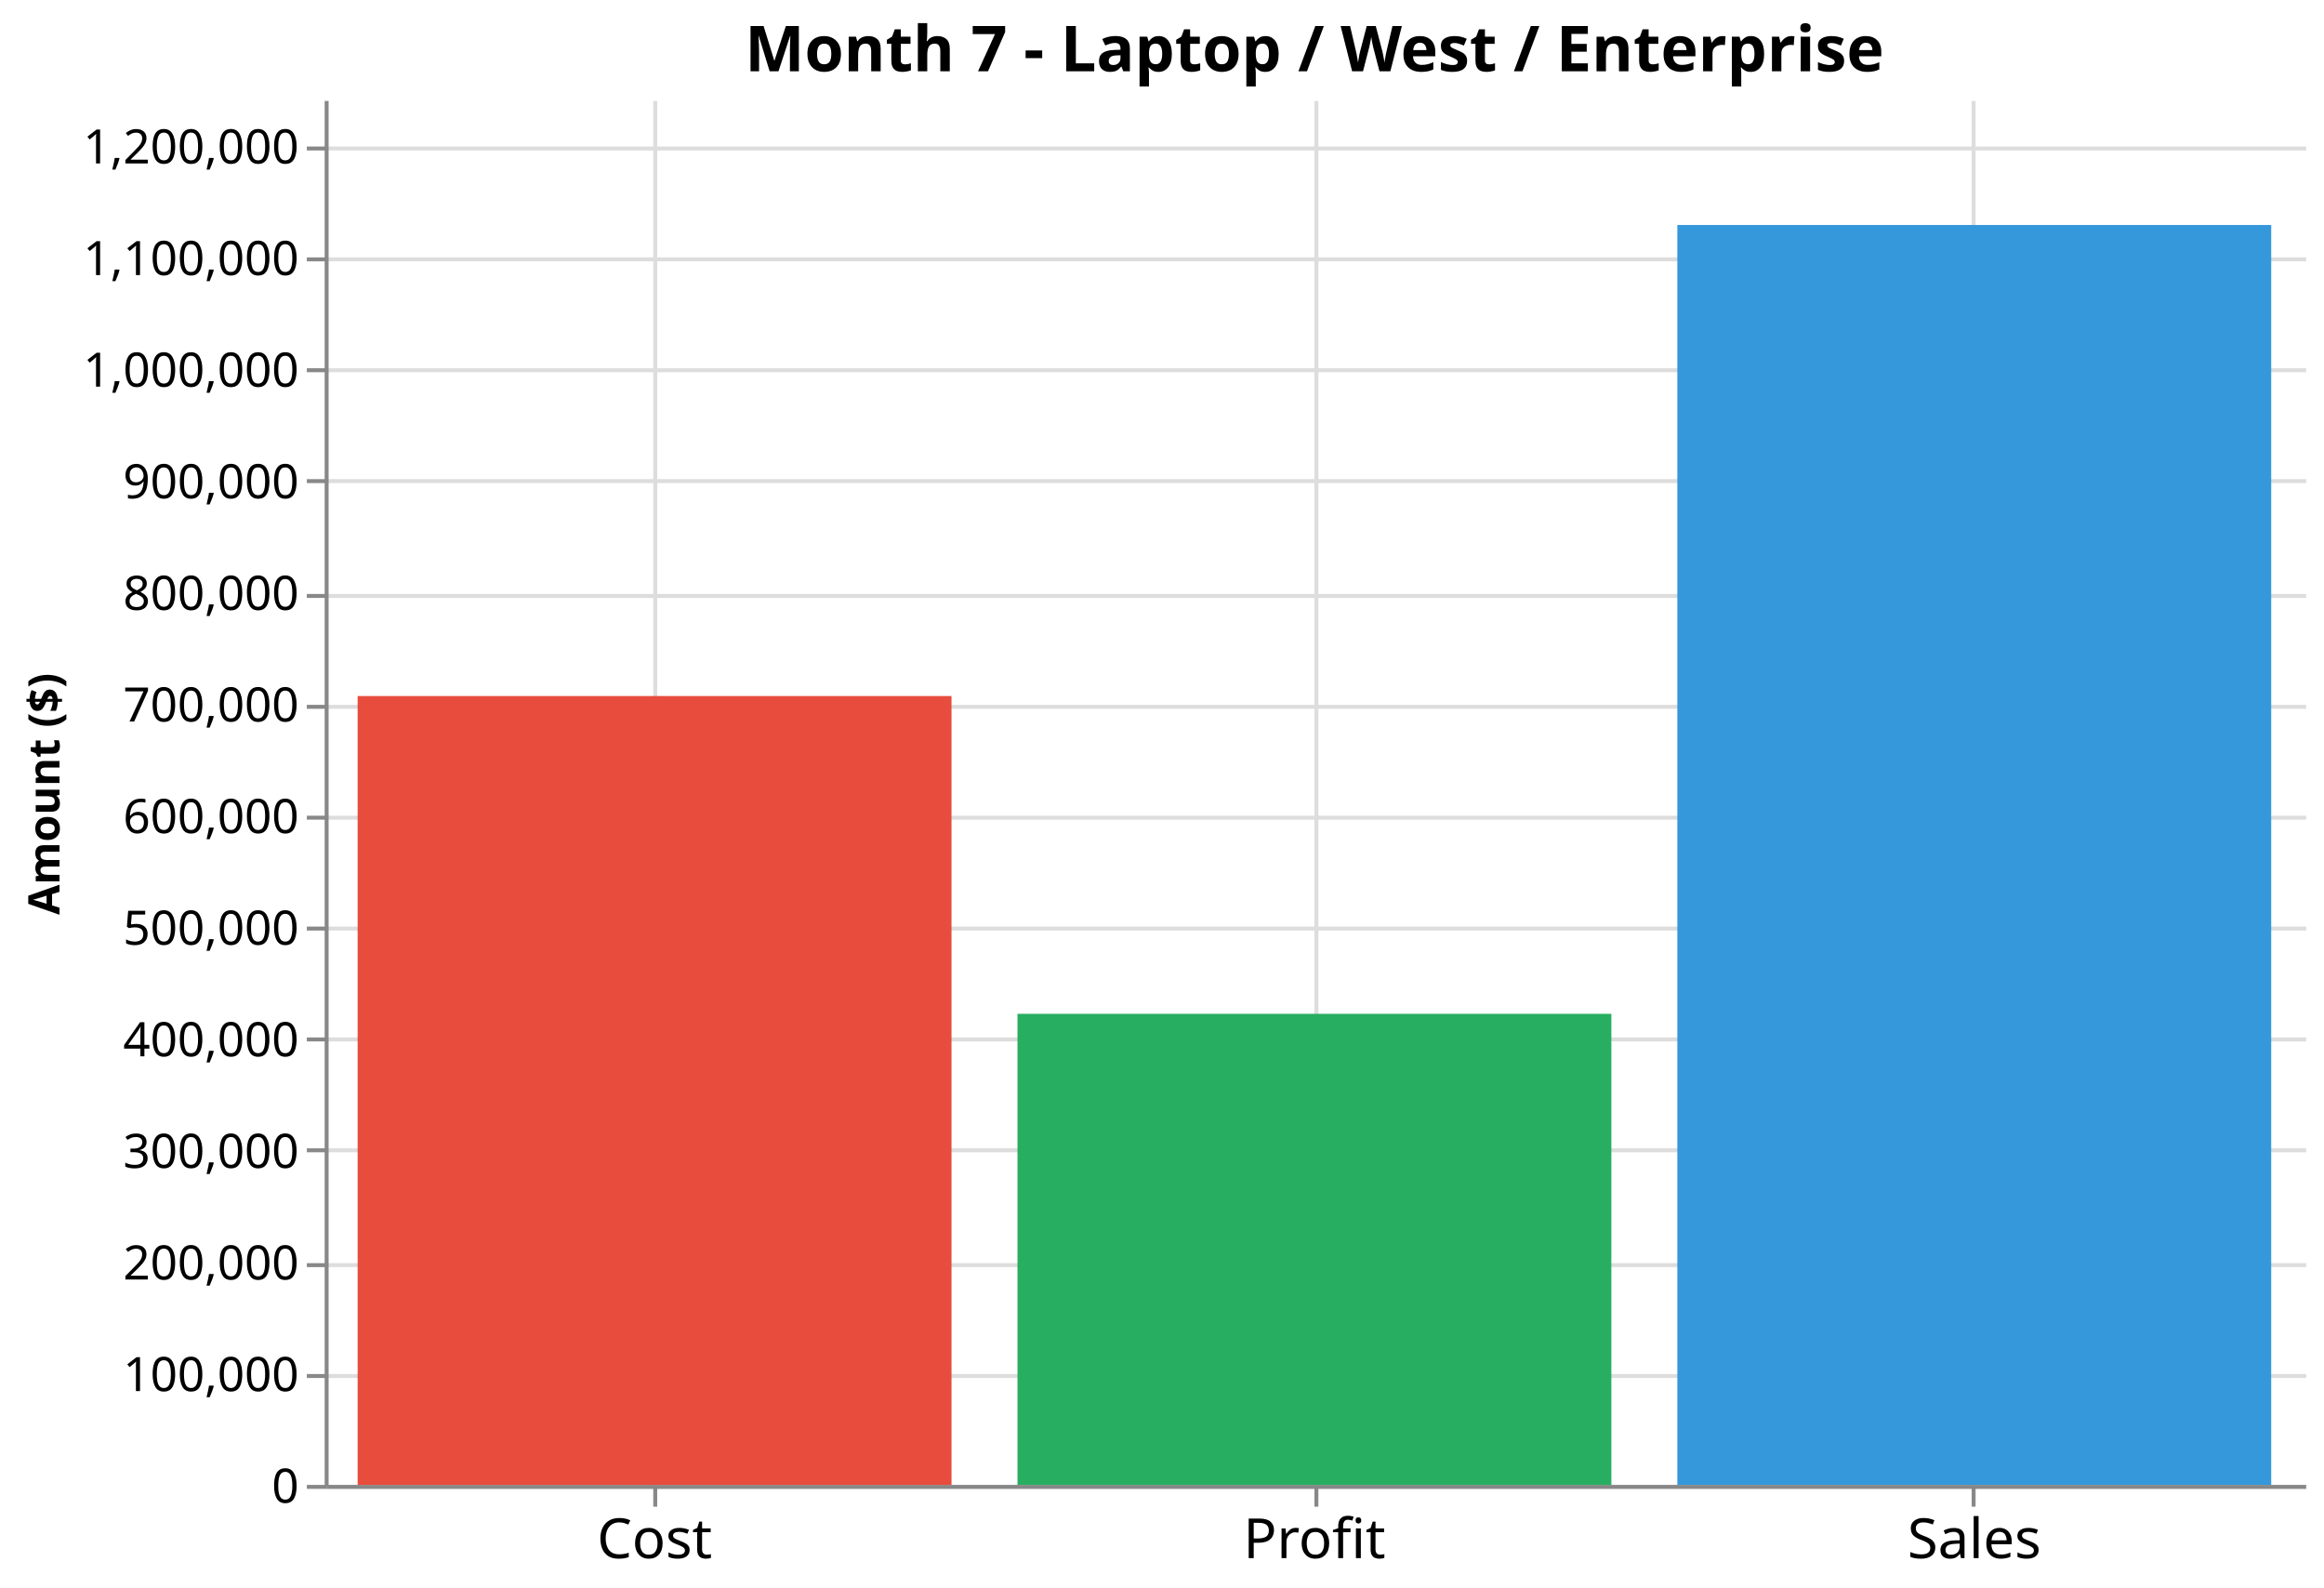
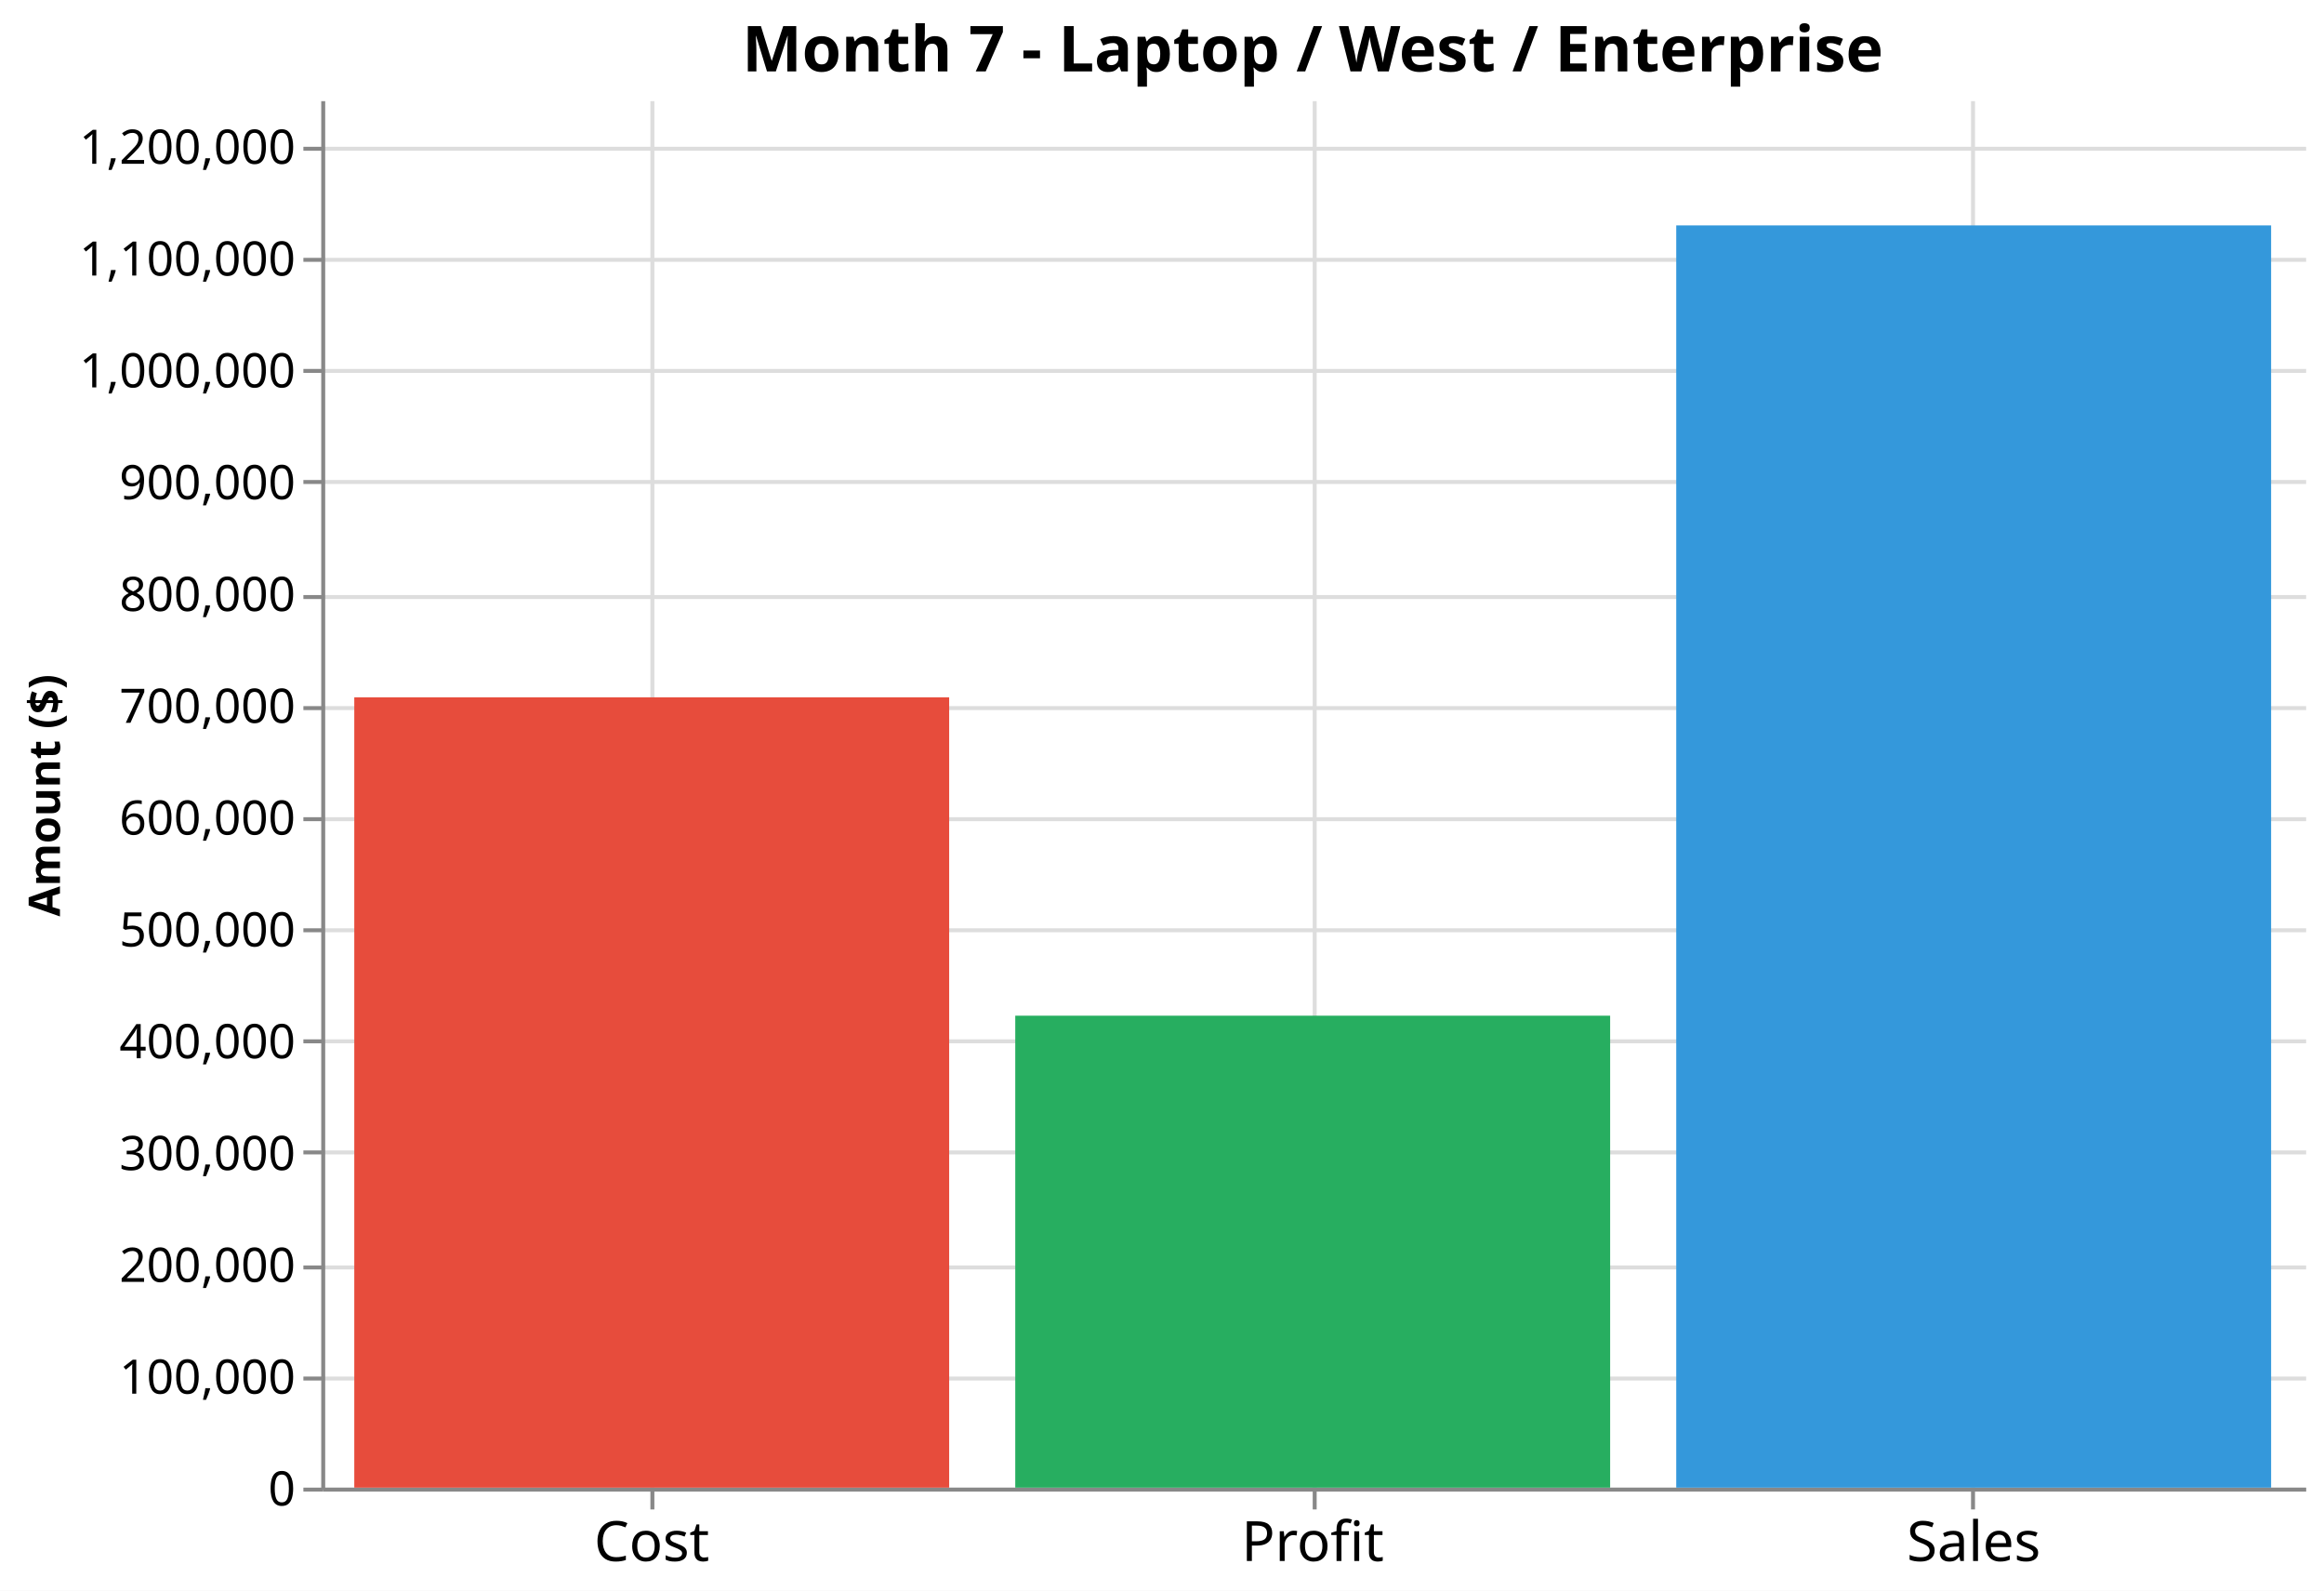
- <svg xmlns="http://www.w3.org/2000/svg" version="1.1" class="marks" width="587" height="401" viewBox="0 0 587 401">
-   <rect width="587" height="401" fill="white" />
-   <g fill="none" stroke-miterlimit="10" transform="translate(82,25)">
+ <svg xmlns="http://www.w3.org/2000/svg" version="1.1" class="marks" width="586" height="401" viewBox="0 0 586 401">
+   <rect width="586" height="401" fill="white" />
+   <g fill="none" stroke-miterlimit="10" transform="translate(81,25)">
    <g class="mark-group role-frame root" role="graphics-object" aria-roledescription="group mark container">
      <g transform="translate(0,0)">
        <path class="background" aria-hidden="true" d="M0,0h500v350h-500Z" />
        <g>
          <g class="mark-group role-axis" aria-hidden="true">
            <g transform="translate(0.5,350.5)">
              <path class="background" aria-hidden="true" d="M0,0h0v0h0Z" pointer-events="none" />
              <g>
                <g class="mark-rule role-axis-grid" pointer-events="none">
                  <line transform="translate(83,-350)" x2="0" y2="350" stroke="#ddd" stroke-width="1" opacity="1" />
                  <line transform="translate(250,-350)" x2="0" y2="350" stroke="#ddd" stroke-width="1" opacity="1" />
                  <line transform="translate(416,-350)" x2="0" y2="350" stroke="#ddd" stroke-width="1" opacity="1" />
                </g>
              </g>
              <path class="foreground" aria-hidden="true" d="" pointer-events="none" display="none" />
            </g>
          </g>
          <g class="mark-group role-axis" aria-hidden="true">
            <g transform="translate(0.5,0.5)">
              <path class="background" aria-hidden="true" d="M0,0h0v0h0Z" pointer-events="none" />
              <g>
                <g class="mark-rule role-axis-grid" pointer-events="none">
                  <line transform="translate(0,350)" x2="500" y2="0" stroke="#ddd" stroke-width="1" opacity="1" />
                  <line transform="translate(0,322)" x2="500" y2="0" stroke="#ddd" stroke-width="1" opacity="1" />
                  <line transform="translate(0,294)" x2="500" y2="0" stroke="#ddd" stroke-width="1" opacity="1" />
                  <line transform="translate(0,265)" x2="500" y2="0" stroke="#ddd" stroke-width="1" opacity="1" />
                  <line transform="translate(0,237)" x2="500" y2="0" stroke="#ddd" stroke-width="1" opacity="1" />
                  <line transform="translate(0,209)" x2="500" y2="0" stroke="#ddd" stroke-width="1" opacity="1" />
                  <line transform="translate(0,181)" x2="500" y2="0" stroke="#ddd" stroke-width="1" opacity="1" />
                  <line transform="translate(0,153)" x2="500" y2="0" stroke="#ddd" stroke-width="1" opacity="1" />
                  <line transform="translate(0,125)" x2="500" y2="0" stroke="#ddd" stroke-width="1" opacity="1" />
                  <line transform="translate(0,96)" x2="500" y2="0" stroke="#ddd" stroke-width="1" opacity="1" />
                  <line transform="translate(0,68)" x2="500" y2="0" stroke="#ddd" stroke-width="1" opacity="1" />
                  <line transform="translate(0,40)" x2="500" y2="0" stroke="#ddd" stroke-width="1" opacity="1" />
                  <line transform="translate(0,12)" x2="500" y2="0" stroke="#ddd" stroke-width="1" opacity="1" />
                </g>
              </g>
              <path class="foreground" aria-hidden="true" d="" pointer-events="none" display="none" />
            </g>
          </g>
          <g class="mark-group role-axis" role="graphics-symbol" aria-roledescription="axis" aria-label="X-axis for a discrete scale with 3 values: Cost, Profit, Sales">
            <g transform="translate(0.5,350.5)">
              <path class="background" aria-hidden="true" d="M0,0h0v0h0Z" pointer-events="none" />
              <g>
                <g class="mark-rule role-axis-tick" pointer-events="none">
                  <line transform="translate(83,0)" x2="0" y2="5" stroke="#888" stroke-width="1" opacity="1" />
                  <line transform="translate(250,0)" x2="0" y2="5" stroke="#888" stroke-width="1" opacity="1" />
                  <line transform="translate(416,0)" x2="0" y2="5" stroke="#888" stroke-width="1" opacity="1" />
                </g>
                <g class="mark-text role-axis-label" pointer-events="none">
                  <text text-anchor="middle" transform="translate(82.83333,18)" font-family="sans-serif" font-size="14px" fill="#000" opacity="1">Cost</text>
                  <text text-anchor="middle" transform="translate(249.5,18)" font-family="sans-serif" font-size="14px" fill="#000" opacity="1">Profit</text>
                  <text text-anchor="middle" transform="translate(416.1667,18)" font-family="sans-serif" font-size="14px" fill="#000" opacity="1">Sales</text>
                </g>
                <g class="mark-rule role-axis-domain" pointer-events="none">
                  <line transform="translate(0,0)" x2="500" y2="0" stroke="#888" stroke-width="1" opacity="1" />
                </g>
              </g>
              <path class="foreground" aria-hidden="true" d="" pointer-events="none" display="none" />
            </g>
          </g>
          <g class="mark-group role-axis" role="graphics-symbol" aria-roledescription="axis" aria-label="Y-axis titled 'Amount ($)' for a linear scale with values from 0 to 1,241,790">
            <g transform="translate(0.5,0.5)">
              <path class="background" aria-hidden="true" d="M0,0h0v0h0Z" pointer-events="none" />
              <g>
                <g class="mark-rule role-axis-tick" pointer-events="none">
                  <line transform="translate(0,350)" x2="-5" y2="0" stroke="#888" stroke-width="1" opacity="1" />
                  <line transform="translate(0,322)" x2="-5" y2="0" stroke="#888" stroke-width="1" opacity="1" />
                  <line transform="translate(0,294)" x2="-5" y2="0" stroke="#888" stroke-width="1" opacity="1" />
                  <line transform="translate(0,265)" x2="-5" y2="0" stroke="#888" stroke-width="1" opacity="1" />
                  <line transform="translate(0,237)" x2="-5" y2="0" stroke="#888" stroke-width="1" opacity="1" />
                  <line transform="translate(0,209)" x2="-5" y2="0" stroke="#888" stroke-width="1" opacity="1" />
                  <line transform="translate(0,181)" x2="-5" y2="0" stroke="#888" stroke-width="1" opacity="1" />
                  <line transform="translate(0,153)" x2="-5" y2="0" stroke="#888" stroke-width="1" opacity="1" />
                  <line transform="translate(0,125)" x2="-5" y2="0" stroke="#888" stroke-width="1" opacity="1" />
                  <line transform="translate(0,96)" x2="-5" y2="0" stroke="#888" stroke-width="1" opacity="1" />
                  <line transform="translate(0,68)" x2="-5" y2="0" stroke="#888" stroke-width="1" opacity="1" />
                  <line transform="translate(0,40)" x2="-5" y2="0" stroke="#888" stroke-width="1" opacity="1" />
                  <line transform="translate(0,12)" x2="-5" y2="0" stroke="#888" stroke-width="1" opacity="1" />
                </g>
                <g class="mark-text role-axis-label" pointer-events="none">
                  <text text-anchor="end" transform="translate(-7,354)" font-family="sans-serif" font-size="12px" fill="#000" opacity="1">0</text>
                  <text text-anchor="end" transform="translate(-7,325.8149)" font-family="sans-serif" font-size="12px" fill="#000" opacity="1">100,000</text>
                  <text text-anchor="end" transform="translate(-7,297.6298)" font-family="sans-serif" font-size="12px" fill="#000" opacity="1">200,000</text>
                  <text text-anchor="end" transform="translate(-7,269.4446)" font-family="sans-serif" font-size="12px" fill="#000" opacity="1">300,000</text>
                  <text text-anchor="end" transform="translate(-7,241.2595)" font-family="sans-serif" font-size="12px" fill="#000" opacity="1">400,000</text>
                  <text text-anchor="end" transform="translate(-7,213.0744)" font-family="sans-serif" font-size="12px" fill="#000" opacity="1">500,000</text>
                  <text text-anchor="end" transform="translate(-7,184.8893)" font-family="sans-serif" font-size="12px" fill="#000" opacity="1">600,000</text>
                  <text text-anchor="end" transform="translate(-7,156.7042)" font-family="sans-serif" font-size="12px" fill="#000" opacity="1">700,000</text>
                  <text text-anchor="end" transform="translate(-7,128.519)" font-family="sans-serif" font-size="12px" fill="#000" opacity="1">800,000</text>
                  <text text-anchor="end" transform="translate(-7,100.3339)" font-family="sans-serif" font-size="12px" fill="#000" opacity="1">900,000</text>
                  <text text-anchor="end" transform="translate(-7,72.1488)" font-family="sans-serif" font-size="12px" fill="#000" opacity="1">1,000,000</text>
                  <text text-anchor="end" transform="translate(-7,43.96368)" font-family="sans-serif" font-size="12px" fill="#000" opacity="1">1,100,000</text>
                  <text text-anchor="end" transform="translate(-7,15.77856)" font-family="sans-serif" font-size="12px" fill="#000" opacity="1">1,200,000</text>
                </g>
                <g class="mark-rule role-axis-domain" pointer-events="none">
                  <line transform="translate(0,350)" x2="0" y2="-350" stroke="#888" stroke-width="1" opacity="1" />
                </g>
                <g class="mark-text role-axis-title" pointer-events="none">
-                   <text text-anchor="middle" transform="translate(-65.47461,175) rotate(-90) translate(0,-2)" font-family="sans-serif" font-size="11px" font-weight="bold" fill="#000" opacity="1">Amount ($)</text>
+                   <text text-anchor="middle" transform="translate(-64.38477,175) rotate(-90) translate(0,-2)" font-family="sans-serif" font-size="11px" font-weight="bold" fill="#000" opacity="1">Amount ($)</text>
                </g>
              </g>
              <path class="foreground" aria-hidden="true" d="" pointer-events="none" display="none" />
            </g>
          </g>
          <g class="mark-rect role-mark marks" role="graphics-object" aria-roledescription="rect mark container">
            <path aria-label="Metric: Cost; Amount: 706,815; Color: #e74c3c" role="graphics-symbol" aria-roledescription="bar" d="M8.333,150.783h150v199.217h-150Z" fill="#e74c3c" />
            <path aria-label="Metric: Profit; Amount: 422,085; Color: #27ae60" role="graphics-symbol" aria-roledescription="bar" d="M175,231.035h150v118.965h-150Z" fill="#27ae60" />
            <path aria-label="Metric: Sales; Amount: 1,128,900; Color: #3498db" role="graphics-symbol" aria-roledescription="bar" d="M341.667,31.818h150v318.182h-150Z" fill="#3498db" />
          </g>
          <g class="mark-group role-title">
            <g transform="translate(250,-20)">
              <path class="background" aria-hidden="true" d="M0,0h0v0h0Z" pointer-events="none" />
              <g>
                <g class="mark-text role-title-text" role="graphics-symbol" aria-roledescription="title" aria-label="Title text 'Month 7 - Laptop / West / Enterprise'" pointer-events="none">
                  <text text-anchor="middle" transform="translate(0,13)" font-family="sans-serif" font-size="16px" font-weight="bold" fill="#000" opacity="1">Month 7 - Laptop / West / Enterprise</text>
                </g>
              </g>
              <path class="foreground" aria-hidden="true" d="" pointer-events="none" display="none" />
            </g>
          </g>
        </g>
        <path class="foreground" aria-hidden="true" d="" display="none" />
      </g>
    </g>
  </g>
</svg>
